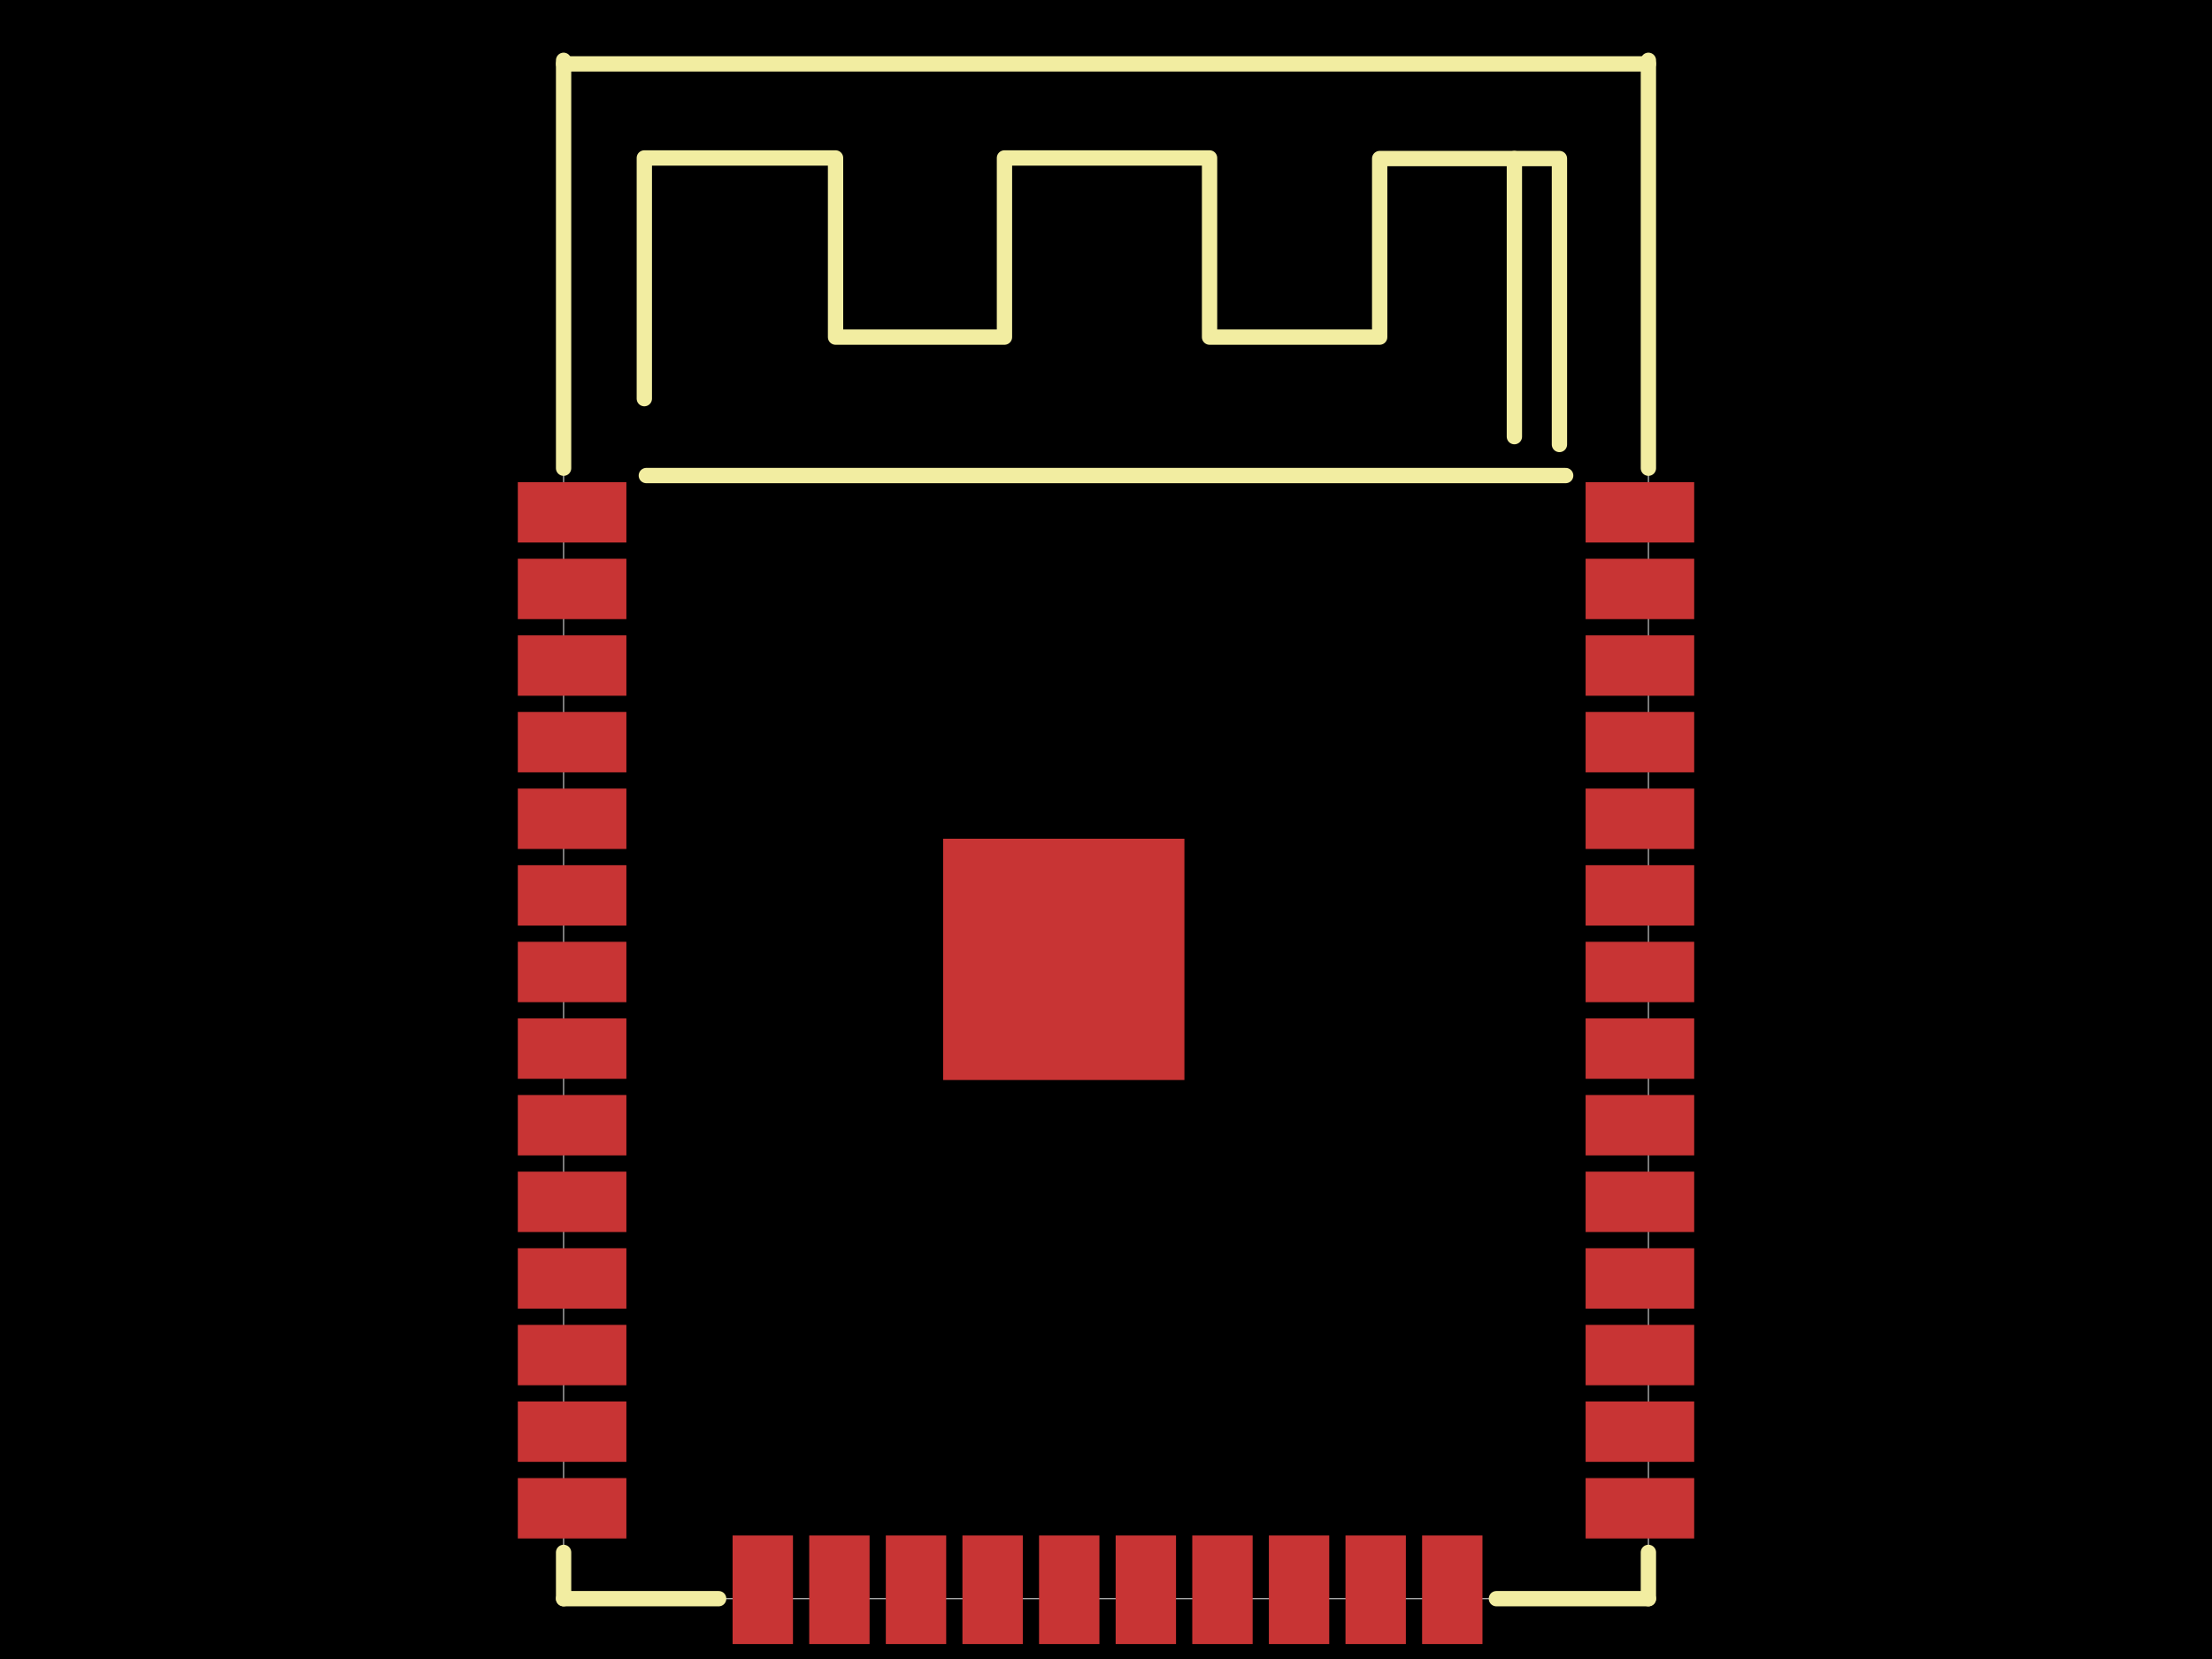
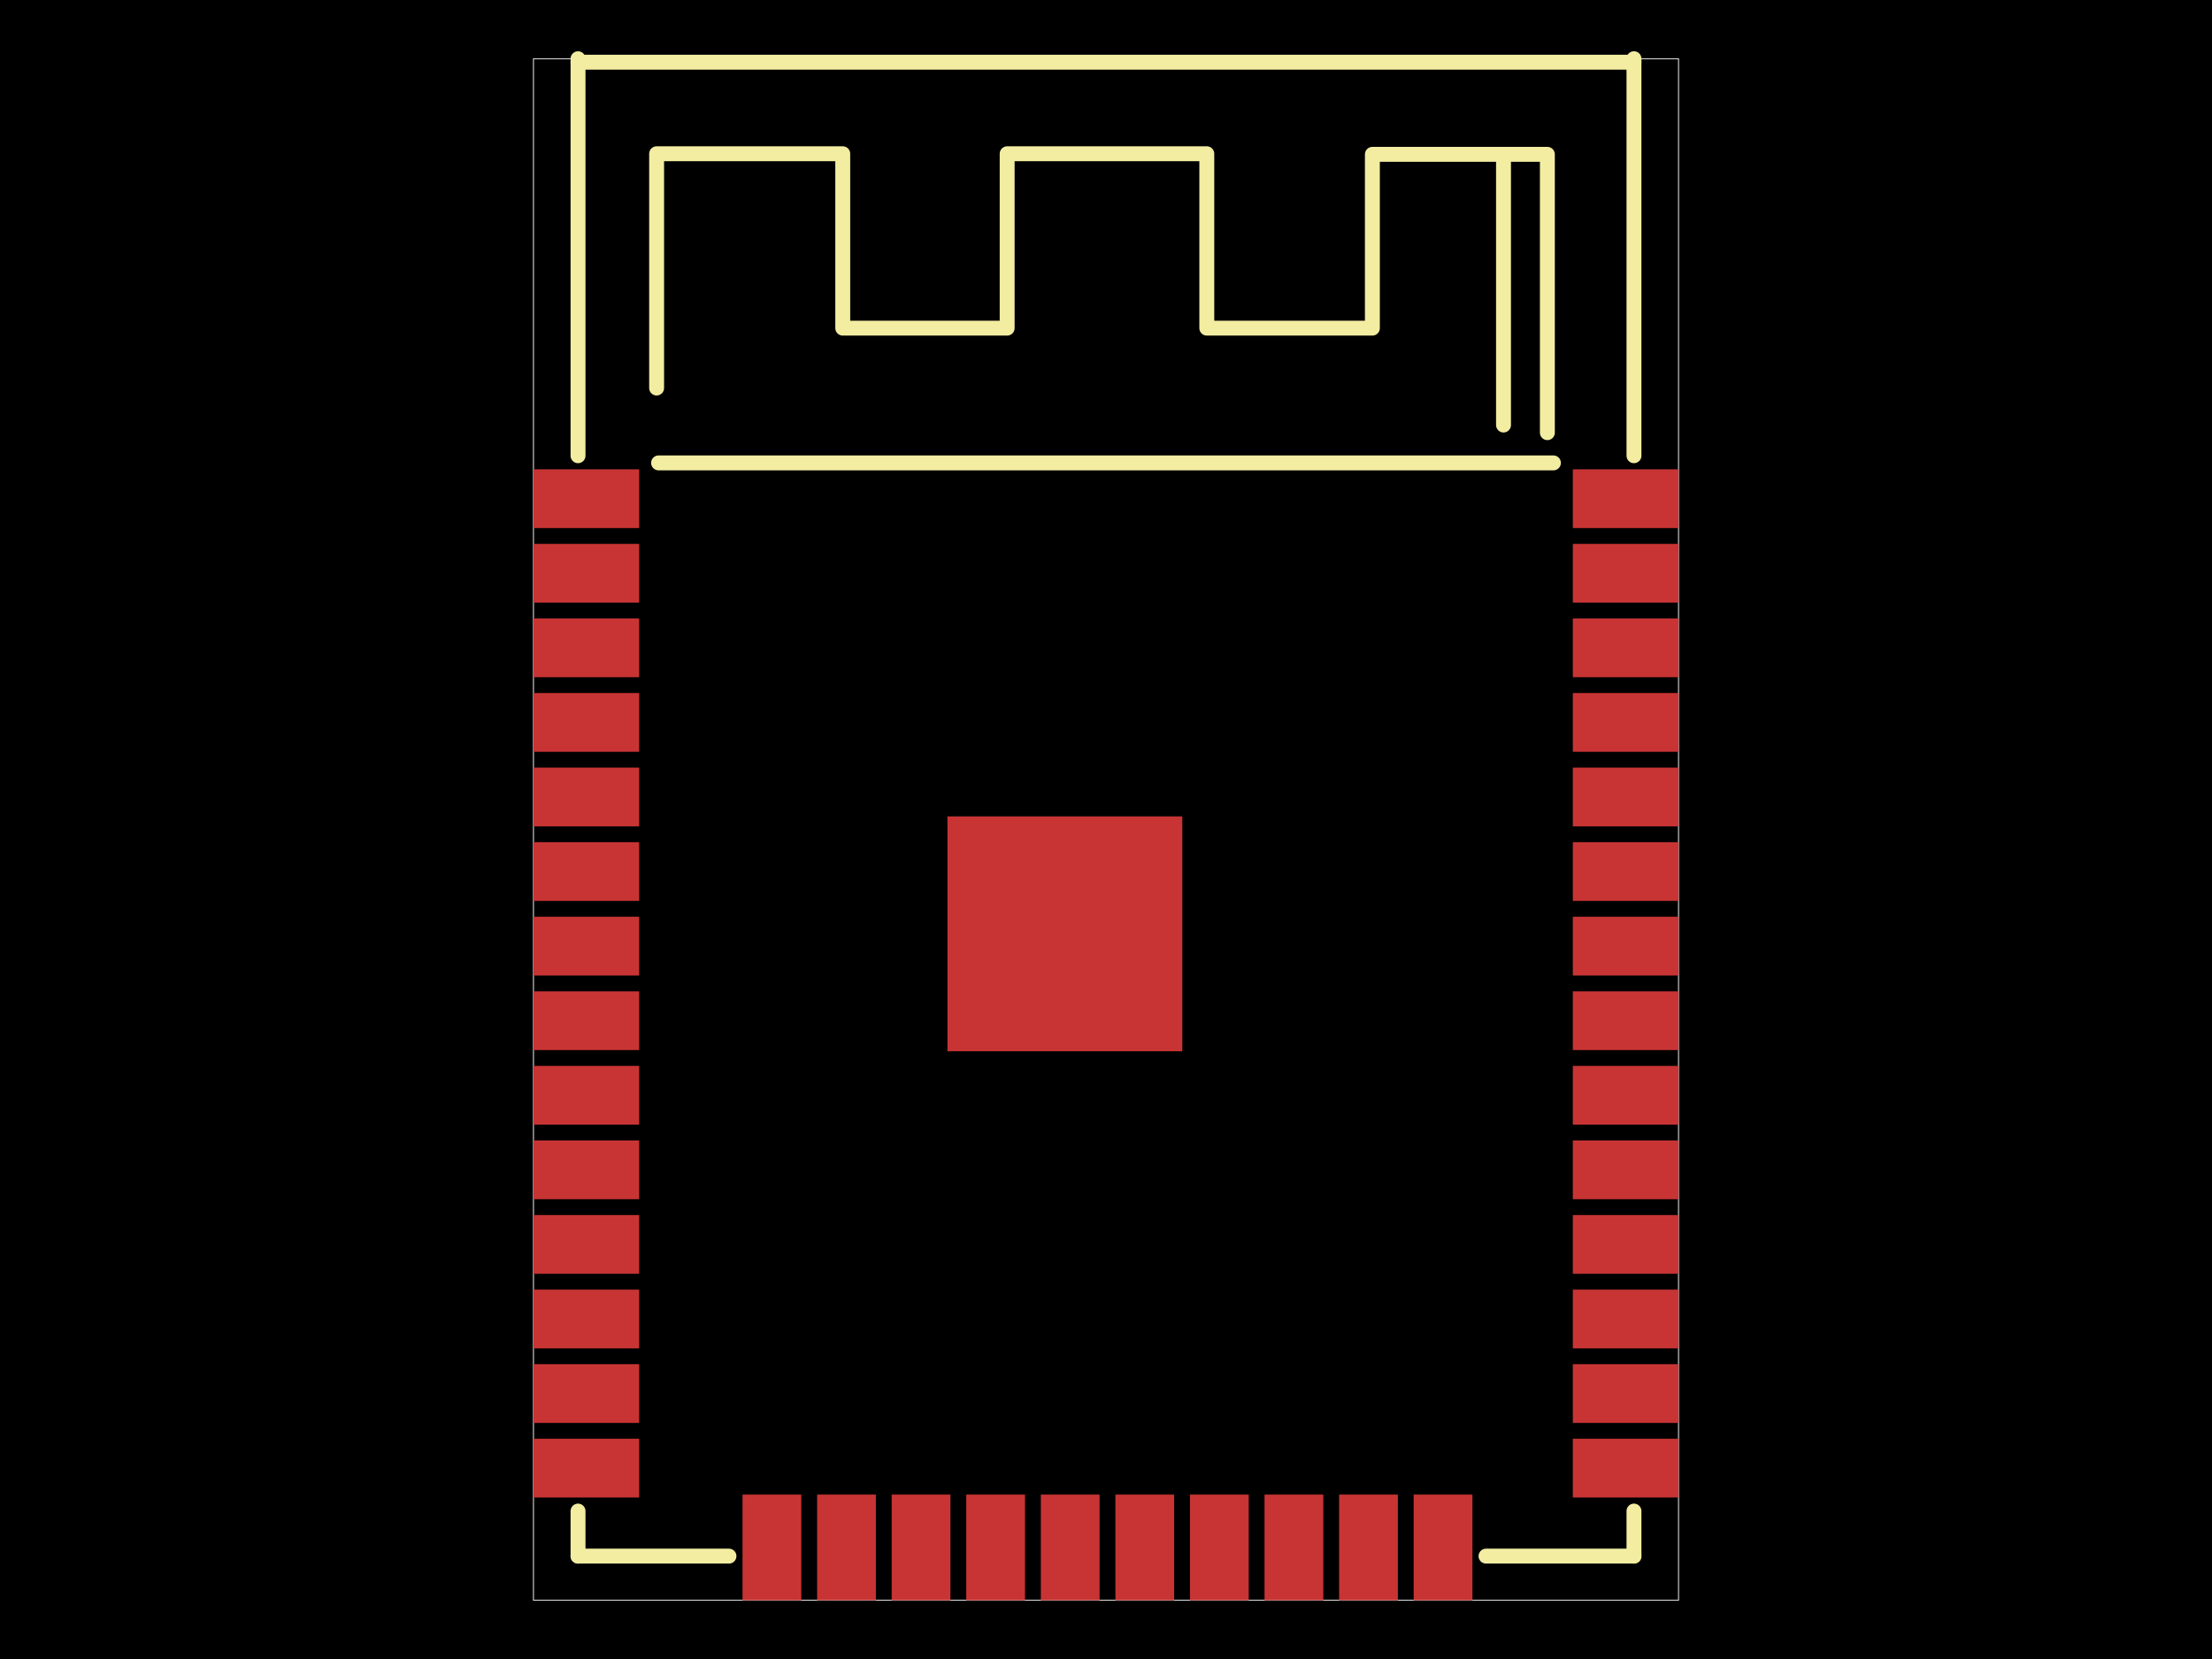
<svg xmlns="http://www.w3.org/2000/svg" width="800" height="600">
  <style />
-   <rect class="boundary" x="0" y="0" fill="#000" width="800" height="600" />
-   <rect class="pcb-boundary" fill="none" stroke="#fff" stroke-width="0.3" x="203.831" y="21.817" width="392.338" height="556.366" />
-   <rect class="pcb-pad" fill="rgb(200, 52, 52)" x="187.273" y="257.497" width="39.27" height="21.833" data-layer="top" />
-   <rect class="pcb-pad" fill="rgb(200, 52, 52)" x="187.273" y="285.204" width="39.27" height="21.833" data-layer="top" />
-   <rect class="pcb-pad" fill="rgb(200, 52, 52)" x="187.273" y="312.912" width="39.27" height="21.833" data-layer="top" />
-   <rect class="pcb-pad" fill="rgb(200, 52, 52)" x="187.273" y="340.619" width="39.27" height="21.833" data-layer="top" />
-   <rect class="pcb-pad" fill="rgb(200, 52, 52)" x="187.273" y="368.327" width="39.27" height="21.833" data-layer="top" />
-   <rect class="pcb-pad" fill="rgb(200, 52, 52)" x="187.273" y="396.034" width="39.27" height="21.833" data-layer="top" />
-   <rect class="pcb-pad" fill="rgb(200, 52, 52)" x="187.273" y="423.742" width="39.27" height="21.833" data-layer="top" />
-   <rect class="pcb-pad" fill="rgb(200, 52, 52)" x="187.273" y="451.449" width="39.27" height="21.833" data-layer="top" />
-   <rect class="pcb-pad" fill="rgb(200, 52, 52)" x="514.321" y="555.322" width="21.833" height="39.27" data-layer="top" />
-   <rect class="pcb-pad" fill="rgb(200, 52, 52)" x="573.457" y="534.572" width="39.27" height="21.833" data-layer="top" />
-   <rect class="pcb-pad" fill="rgb(200, 52, 52)" x="573.457" y="506.864" width="39.27" height="21.833" data-layer="top" />
-   <rect class="pcb-pad" fill="rgb(200, 52, 52)" x="573.457" y="479.157" width="39.27" height="21.833" data-layer="top" />
-   <rect class="pcb-pad" fill="rgb(200, 52, 52)" x="573.457" y="451.449" width="39.27" height="21.833" data-layer="top" />
-   <rect class="pcb-pad" fill="rgb(200, 52, 52)" x="573.457" y="423.742" width="39.27" height="21.833" data-layer="top" />
-   <rect class="pcb-pad" fill="rgb(200, 52, 52)" x="573.457" y="396.034" width="39.27" height="21.833" data-layer="top" />
-   <rect class="pcb-pad" fill="rgb(200, 52, 52)" x="573.457" y="368.327" width="39.27" height="21.833" data-layer="top" />
-   <rect class="pcb-pad" fill="rgb(200, 52, 52)" x="320.369" y="555.322" width="21.833" height="39.27" data-layer="top" />
-   <rect class="pcb-pad" fill="rgb(200, 52, 52)" x="187.273" y="479.157" width="39.27" height="21.833" data-layer="top" />
-   <rect class="pcb-pad" fill="rgb(200, 52, 52)" x="187.273" y="506.864" width="39.27" height="21.833" data-layer="top" />
-   <rect class="pcb-pad" fill="rgb(200, 52, 52)" x="187.273" y="534.572" width="39.27" height="21.833" data-layer="top" />
-   <rect class="pcb-pad" fill="rgb(200, 52, 52)" x="264.954" y="555.322" width="21.833" height="39.27" data-layer="top" />
-   <rect class="pcb-pad" fill="rgb(200, 52, 52)" x="292.661" y="555.322" width="21.833" height="39.27" data-layer="top" />
-   <rect class="pcb-pad" fill="rgb(200, 52, 52)" x="187.273" y="229.789" width="39.27" height="21.833" data-layer="top" />
-   <rect class="pcb-pad" fill="rgb(200, 52, 52)" x="187.273" y="202.082" width="39.27" height="21.833" data-layer="top" />
-   <rect class="pcb-pad" fill="rgb(200, 52, 52)" x="187.273" y="174.374" width="39.27" height="21.833" data-layer="top" />
-   <rect class="pcb-pad" fill="rgb(200, 52, 52)" x="348.076" y="555.322" width="21.833" height="39.27" data-layer="top" />
-   <rect class="pcb-pad" fill="rgb(200, 52, 52)" x="375.784" y="555.322" width="21.833" height="39.27" data-layer="top" />
-   <rect class="pcb-pad" fill="rgb(200, 52, 52)" x="403.491" y="555.322" width="21.833" height="39.27" data-layer="top" />
-   <rect class="pcb-pad" fill="rgb(200, 52, 52)" x="486.614" y="555.322" width="21.833" height="39.27" data-layer="top" />
-   <rect class="pcb-pad" fill="rgb(200, 52, 52)" x="458.906" y="555.322" width="21.833" height="39.27" data-layer="top" />
-   <rect class="pcb-pad" fill="rgb(200, 52, 52)" x="431.199" y="555.322" width="21.833" height="39.27" data-layer="top" />
-   <rect class="pcb-pad" fill="rgb(200, 52, 52)" x="573.457" y="340.619" width="39.27" height="21.833" data-layer="top" />
-   <rect class="pcb-pad" fill="rgb(200, 52, 52)" x="573.457" y="312.912" width="39.27" height="21.833" data-layer="top" />
-   <rect class="pcb-pad" fill="rgb(200, 52, 52)" x="573.457" y="285.204" width="39.27" height="21.833" data-layer="top" />
-   <rect class="pcb-pad" fill="rgb(200, 52, 52)" x="573.457" y="257.497" width="39.27" height="21.833" data-layer="top" />
-   <rect class="pcb-pad" fill="rgb(200, 52, 52)" x="573.457" y="229.789" width="39.27" height="21.833" data-layer="top" />
-   <rect class="pcb-pad" fill="rgb(200, 52, 52)" x="573.457" y="202.082" width="39.27" height="21.833" data-layer="top" />
-   <rect class="pcb-pad" fill="rgb(200, 52, 52)" x="573.457" y="174.374" width="39.27" height="21.833" data-layer="top" />
-   <rect class="pcb-pad" fill="rgb(200, 52, 52)" x="341.09" y="303.334" width="87.267" height="87.267" data-layer="top" />
-   <path class="pcb-silkscreen pcb-silkscreen-top" d="M 233.03 144.175 L 233.03 57.126 L 302.19 57.126 L 302.19 121.922 L 363.277 121.922 L 363.277 57.126 L 437.454 57.126 L 437.454 121.922 L 498.978 121.922 L 498.978 57.344 L 563.992 57.344 L 563.992 160.756" fill="none" stroke="#f2eda1" stroke-width="5.541" stroke-linecap="round" stroke-linejoin="round" data-pcb-component-id="pcb_component_1" data-pcb-silkscreen-path-id="pcb_silkscreen_path_83" />
-   <path class="pcb-silkscreen pcb-silkscreen-top" d="M 547.7 57.344 L 547.7 157.92" fill="none" stroke="#f2eda1" stroke-width="5.541" stroke-linecap="round" stroke-linejoin="round" data-pcb-component-id="pcb_component_1" data-pcb-silkscreen-path-id="pcb_silkscreen_path_84" />
-   <path class="pcb-silkscreen pcb-silkscreen-top" d="M 233.755 171.991 L 566.245 171.991" fill="none" stroke="#f2eda1" stroke-width="5.541" stroke-linecap="round" stroke-linejoin="round" data-pcb-component-id="pcb_component_1" data-pcb-silkscreen-path-id="pcb_silkscreen_path_85" />
-   <path class="pcb-silkscreen pcb-silkscreen-top" d="M 203.831 21.817 L 203.831 169.332" fill="none" stroke="#f2eda1" stroke-width="5.541" stroke-linecap="round" stroke-linejoin="round" data-pcb-component-id="pcb_component_1" data-pcb-silkscreen-path-id="pcb_silkscreen_path_86" />
-   <path class="pcb-silkscreen pcb-silkscreen-top" d="M 203.831 561.448 L 203.831 578.183" fill="none" stroke="#f2eda1" stroke-width="5.541" stroke-linecap="round" stroke-linejoin="round" data-pcb-component-id="pcb_component_1" data-pcb-silkscreen-path-id="pcb_silkscreen_path_87" />
-   <path class="pcb-silkscreen pcb-silkscreen-top" d="M 596.169 21.817 L 596.169 169.332" fill="none" stroke="#f2eda1" stroke-width="5.541" stroke-linecap="round" stroke-linejoin="round" data-pcb-component-id="pcb_component_1" data-pcb-silkscreen-path-id="pcb_silkscreen_path_88" />
-   <path class="pcb-silkscreen pcb-silkscreen-top" d="M 596.169 561.448 L 596.169 578.183" fill="none" stroke="#f2eda1" stroke-width="5.541" stroke-linecap="round" stroke-linejoin="round" data-pcb-component-id="pcb_component_1" data-pcb-silkscreen-path-id="pcb_silkscreen_path_89" />
-   <path class="pcb-silkscreen pcb-silkscreen-top" d="M 203.831 578.183 L 259.911 578.183" fill="none" stroke="#f2eda1" stroke-width="5.541" stroke-linecap="round" stroke-linejoin="round" data-pcb-component-id="pcb_component_1" data-pcb-silkscreen-path-id="pcb_silkscreen_path_90" />
-   <path class="pcb-silkscreen pcb-silkscreen-top" d="M 541.197 578.183 L 596.169 578.183" fill="none" stroke="#f2eda1" stroke-width="5.541" stroke-linecap="round" stroke-linejoin="round" data-pcb-component-id="pcb_component_1" data-pcb-silkscreen-path-id="pcb_silkscreen_path_91" />
-   <path class="pcb-silkscreen pcb-silkscreen-top" d="M 203.831 23.109 L 596.169 23.109" fill="none" stroke="#f2eda1" stroke-width="5.541" stroke-linecap="round" stroke-linejoin="round" data-pcb-component-id="pcb_component_1" data-pcb-silkscreen-path-id="pcb_silkscreen_path_92" />
+   <rect class="boundary" x="0" y="0" fill="#000" width="800" height="600" data-type="pcb_background" data-pcb-layer="global" />
+   <rect class="pcb-boundary" fill="none" stroke="#fff" stroke-width="0.3" x="192.936" y="21.236" width="414.128" height="557.528" data-type="pcb_boundary" data-pcb-layer="global" />
+   <rect class="pcb-pad" fill="rgb(200, 52, 52)" x="192.936" y="250.642" width="38.225" height="21.252" data-type="pcb_smtpad" data-pcb-layer="top" />
+   <rect class="pcb-pad" fill="rgb(200, 52, 52)" x="192.936" y="277.612" width="38.225" height="21.252" data-type="pcb_smtpad" data-pcb-layer="top" />
+   <rect class="pcb-pad" fill="rgb(200, 52, 52)" x="192.936" y="304.582" width="38.225" height="21.252" data-type="pcb_smtpad" data-pcb-layer="top" />
+   <rect class="pcb-pad" fill="rgb(200, 52, 52)" x="192.936" y="331.552" width="38.225" height="21.252" data-type="pcb_smtpad" data-pcb-layer="top" />
+   <rect class="pcb-pad" fill="rgb(200, 52, 52)" x="192.936" y="358.521" width="38.225" height="21.252" data-type="pcb_smtpad" data-pcb-layer="top" />
+   <rect class="pcb-pad" fill="rgb(200, 52, 52)" x="192.936" y="385.491" width="38.225" height="21.252" data-type="pcb_smtpad" data-pcb-layer="top" />
+   <rect class="pcb-pad" fill="rgb(200, 52, 52)" x="192.936" y="412.461" width="38.225" height="21.252" data-type="pcb_smtpad" data-pcb-layer="top" />
+   <rect class="pcb-pad" fill="rgb(200, 52, 52)" x="192.936" y="439.431" width="38.225" height="21.252" data-type="pcb_smtpad" data-pcb-layer="top" />
+   <rect class="pcb-pad" fill="rgb(200, 52, 52)" x="511.278" y="540.539" width="21.252" height="38.225" data-type="pcb_smtpad" data-pcb-layer="top" />
+   <rect class="pcb-pad" fill="rgb(200, 52, 52)" x="568.839" y="520.341" width="38.225" height="21.252" data-type="pcb_smtpad" data-pcb-layer="top" />
+   <rect class="pcb-pad" fill="rgb(200, 52, 52)" x="568.839" y="493.371" width="38.225" height="21.252" data-type="pcb_smtpad" data-pcb-layer="top" />
+   <rect class="pcb-pad" fill="rgb(200, 52, 52)" x="568.839" y="466.401" width="38.225" height="21.252" data-type="pcb_smtpad" data-pcb-layer="top" />
+   <rect class="pcb-pad" fill="rgb(200, 52, 52)" x="568.839" y="439.431" width="38.225" height="21.252" data-type="pcb_smtpad" data-pcb-layer="top" />
+   <rect class="pcb-pad" fill="rgb(200, 52, 52)" x="568.839" y="412.461" width="38.225" height="21.252" data-type="pcb_smtpad" data-pcb-layer="top" />
+   <rect class="pcb-pad" fill="rgb(200, 52, 52)" x="568.839" y="385.491" width="38.225" height="21.252" data-type="pcb_smtpad" data-pcb-layer="top" />
+   <rect class="pcb-pad" fill="rgb(200, 52, 52)" x="568.839" y="358.521" width="38.225" height="21.252" data-type="pcb_smtpad" data-pcb-layer="top" />
+   <rect class="pcb-pad" fill="rgb(200, 52, 52)" x="322.489" y="540.539" width="21.252" height="38.225" data-type="pcb_smtpad" data-pcb-layer="top" />
+   <rect class="pcb-pad" fill="rgb(200, 52, 52)" x="192.936" y="466.401" width="38.225" height="21.252" data-type="pcb_smtpad" data-pcb-layer="top" />
+   <rect class="pcb-pad" fill="rgb(200, 52, 52)" x="192.936" y="493.371" width="38.225" height="21.252" data-type="pcb_smtpad" data-pcb-layer="top" />
+   <rect class="pcb-pad" fill="rgb(200, 52, 52)" x="192.936" y="520.341" width="38.225" height="21.252" data-type="pcb_smtpad" data-pcb-layer="top" />
+   <rect class="pcb-pad" fill="rgb(200, 52, 52)" x="268.549" y="540.539" width="21.252" height="38.225" data-type="pcb_smtpad" data-pcb-layer="top" />
+   <rect class="pcb-pad" fill="rgb(200, 52, 52)" x="295.519" y="540.539" width="21.252" height="38.225" data-type="pcb_smtpad" data-pcb-layer="top" />
+   <rect class="pcb-pad" fill="rgb(200, 52, 52)" x="192.936" y="223.672" width="38.225" height="21.252" data-type="pcb_smtpad" data-pcb-layer="top" />
+   <rect class="pcb-pad" fill="rgb(200, 52, 52)" x="192.936" y="196.702" width="38.225" height="21.252" data-type="pcb_smtpad" data-pcb-layer="top" />
+   <rect class="pcb-pad" fill="rgb(200, 52, 52)" x="192.936" y="169.732" width="38.225" height="21.252" data-type="pcb_smtpad" data-pcb-layer="top" />
+   <rect class="pcb-pad" fill="rgb(200, 52, 52)" x="349.458" y="540.539" width="21.252" height="38.225" data-type="pcb_smtpad" data-pcb-layer="top" />
+   <rect class="pcb-pad" fill="rgb(200, 52, 52)" x="376.428" y="540.539" width="21.252" height="38.225" data-type="pcb_smtpad" data-pcb-layer="top" />
+   <rect class="pcb-pad" fill="rgb(200, 52, 52)" x="403.398" y="540.539" width="21.252" height="38.225" data-type="pcb_smtpad" data-pcb-layer="top" />
+   <rect class="pcb-pad" fill="rgb(200, 52, 52)" x="484.308" y="540.539" width="21.252" height="38.225" data-type="pcb_smtpad" data-pcb-layer="top" />
+   <rect class="pcb-pad" fill="rgb(200, 52, 52)" x="457.338" y="540.539" width="21.252" height="38.225" data-type="pcb_smtpad" data-pcb-layer="top" />
+   <rect class="pcb-pad" fill="rgb(200, 52, 52)" x="430.368" y="540.539" width="21.252" height="38.225" data-type="pcb_smtpad" data-pcb-layer="top" />
+   <rect class="pcb-pad" fill="rgb(200, 52, 52)" x="568.839" y="331.552" width="38.225" height="21.252" data-type="pcb_smtpad" data-pcb-layer="top" />
+   <rect class="pcb-pad" fill="rgb(200, 52, 52)" x="568.839" y="304.582" width="38.225" height="21.252" data-type="pcb_smtpad" data-pcb-layer="top" />
+   <rect class="pcb-pad" fill="rgb(200, 52, 52)" x="568.839" y="277.612" width="38.225" height="21.252" data-type="pcb_smtpad" data-pcb-layer="top" />
+   <rect class="pcb-pad" fill="rgb(200, 52, 52)" x="568.839" y="250.642" width="38.225" height="21.252" data-type="pcb_smtpad" data-pcb-layer="top" />
+   <rect class="pcb-pad" fill="rgb(200, 52, 52)" x="568.839" y="223.672" width="38.225" height="21.252" data-type="pcb_smtpad" data-pcb-layer="top" />
+   <rect class="pcb-pad" fill="rgb(200, 52, 52)" x="568.839" y="196.702" width="38.225" height="21.252" data-type="pcb_smtpad" data-pcb-layer="top" />
+   <rect class="pcb-pad" fill="rgb(200, 52, 52)" x="568.839" y="169.732" width="38.225" height="21.252" data-type="pcb_smtpad" data-pcb-layer="top" />
+   <rect class="pcb-pad" fill="rgb(200, 52, 52)" x="342.658" y="295.259" width="84.944" height="84.944" data-type="pcb_smtpad" data-pcb-layer="top" />
+   <path class="pcb-silkscreen pcb-silkscreen-top" d="M 237.475 140.337 L 237.475 55.605 L 304.794 55.605 L 304.794 118.676 L 364.255 118.676 L 364.255 55.605 L 436.457 55.605 L 436.457 118.676 L 496.343 118.676 L 496.343 55.817 L 559.627 55.817 L 559.627 156.477" fill="none" stroke="#f2eda1" stroke-width="5.394" stroke-linecap="round" stroke-linejoin="round" data-pcb-component-id="pcb_component_1" data-pcb-silkscreen-path-id="pcb_silkscreen_path_83" data-type="pcb_silkscreen_path" data-pcb-layer="top" />
+   <path class="pcb-silkscreen pcb-silkscreen-top" d="M 543.768 55.817 L 543.768 153.716" fill="none" stroke="#f2eda1" stroke-width="5.394" stroke-linecap="round" stroke-linejoin="round" data-pcb-component-id="pcb_component_1" data-pcb-silkscreen-path-id="pcb_silkscreen_path_84" data-type="pcb_silkscreen_path" data-pcb-layer="top" />
+   <path class="pcb-silkscreen pcb-silkscreen-top" d="M 238.181 167.413 L 561.819 167.413" fill="none" stroke="#f2eda1" stroke-width="5.394" stroke-linecap="round" stroke-linejoin="round" data-pcb-component-id="pcb_component_1" data-pcb-silkscreen-path-id="pcb_silkscreen_path_85" data-type="pcb_silkscreen_path" data-pcb-layer="top" />
+   <path class="pcb-silkscreen pcb-silkscreen-top" d="M 209.053 21.236 L 209.053 164.824" fill="none" stroke="#f2eda1" stroke-width="5.394" stroke-linecap="round" stroke-linejoin="round" data-pcb-component-id="pcb_component_1" data-pcb-silkscreen-path-id="pcb_silkscreen_path_86" data-type="pcb_silkscreen_path" data-pcb-layer="top" />
+   <path class="pcb-silkscreen pcb-silkscreen-top" d="M 209.053 546.501 L 209.053 562.791" fill="none" stroke="#f2eda1" stroke-width="5.394" stroke-linecap="round" stroke-linejoin="round" data-pcb-component-id="pcb_component_1" data-pcb-silkscreen-path-id="pcb_silkscreen_path_87" data-type="pcb_silkscreen_path" data-pcb-layer="top" />
+   <path class="pcb-silkscreen pcb-silkscreen-top" d="M 590.947 21.236 L 590.947 164.824" fill="none" stroke="#f2eda1" stroke-width="5.394" stroke-linecap="round" stroke-linejoin="round" data-pcb-component-id="pcb_component_1" data-pcb-silkscreen-path-id="pcb_silkscreen_path_88" data-type="pcb_silkscreen_path" data-pcb-layer="top" />
+   <path class="pcb-silkscreen pcb-silkscreen-top" d="M 590.947 546.501 L 590.947 562.791" fill="none" stroke="#f2eda1" stroke-width="5.394" stroke-linecap="round" stroke-linejoin="round" data-pcb-component-id="pcb_component_1" data-pcb-silkscreen-path-id="pcb_silkscreen_path_89" data-type="pcb_silkscreen_path" data-pcb-layer="top" />
+   <path class="pcb-silkscreen pcb-silkscreen-top" d="M 209.053 562.791 L 263.64 562.791" fill="none" stroke="#f2eda1" stroke-width="5.394" stroke-linecap="round" stroke-linejoin="round" data-pcb-component-id="pcb_component_1" data-pcb-silkscreen-path-id="pcb_silkscreen_path_90" data-type="pcb_silkscreen_path" data-pcb-layer="top" />
+   <path class="pcb-silkscreen pcb-silkscreen-top" d="M 537.438 562.791 L 590.947 562.791" fill="none" stroke="#f2eda1" stroke-width="5.394" stroke-linecap="round" stroke-linejoin="round" data-pcb-component-id="pcb_component_1" data-pcb-silkscreen-path-id="pcb_silkscreen_path_91" data-type="pcb_silkscreen_path" data-pcb-layer="top" />
+   <path class="pcb-silkscreen pcb-silkscreen-top" d="M 209.053 22.493 L 590.947 22.493" fill="none" stroke="#f2eda1" stroke-width="5.394" stroke-linecap="round" stroke-linejoin="round" data-pcb-component-id="pcb_component_1" data-pcb-silkscreen-path-id="pcb_silkscreen_path_92" data-type="pcb_silkscreen_path" data-pcb-layer="top" />
</svg>
